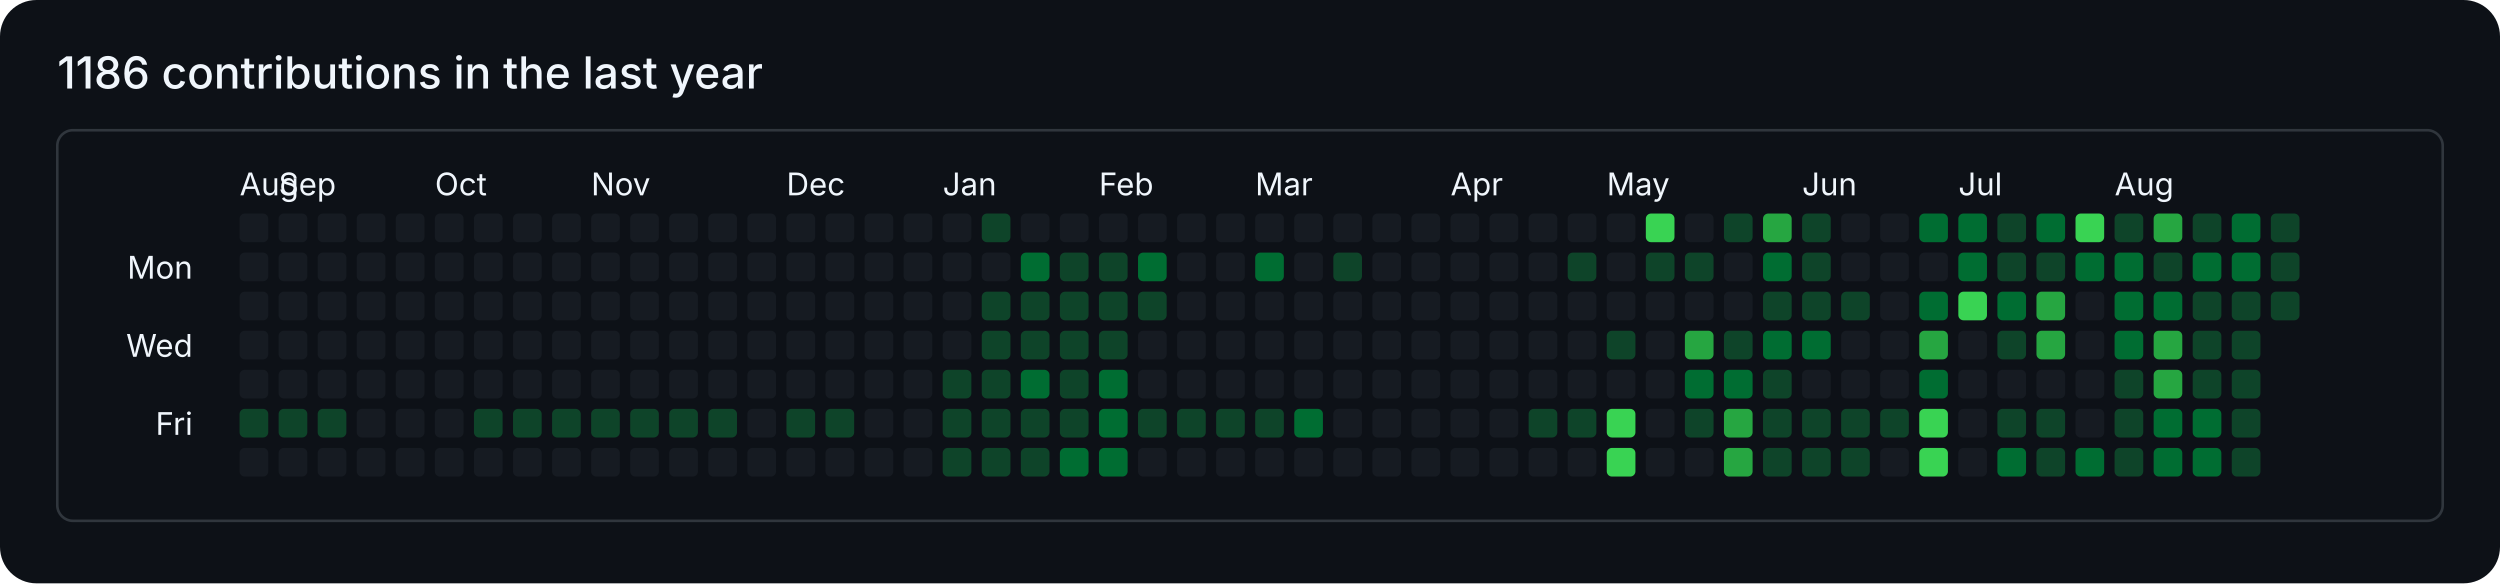
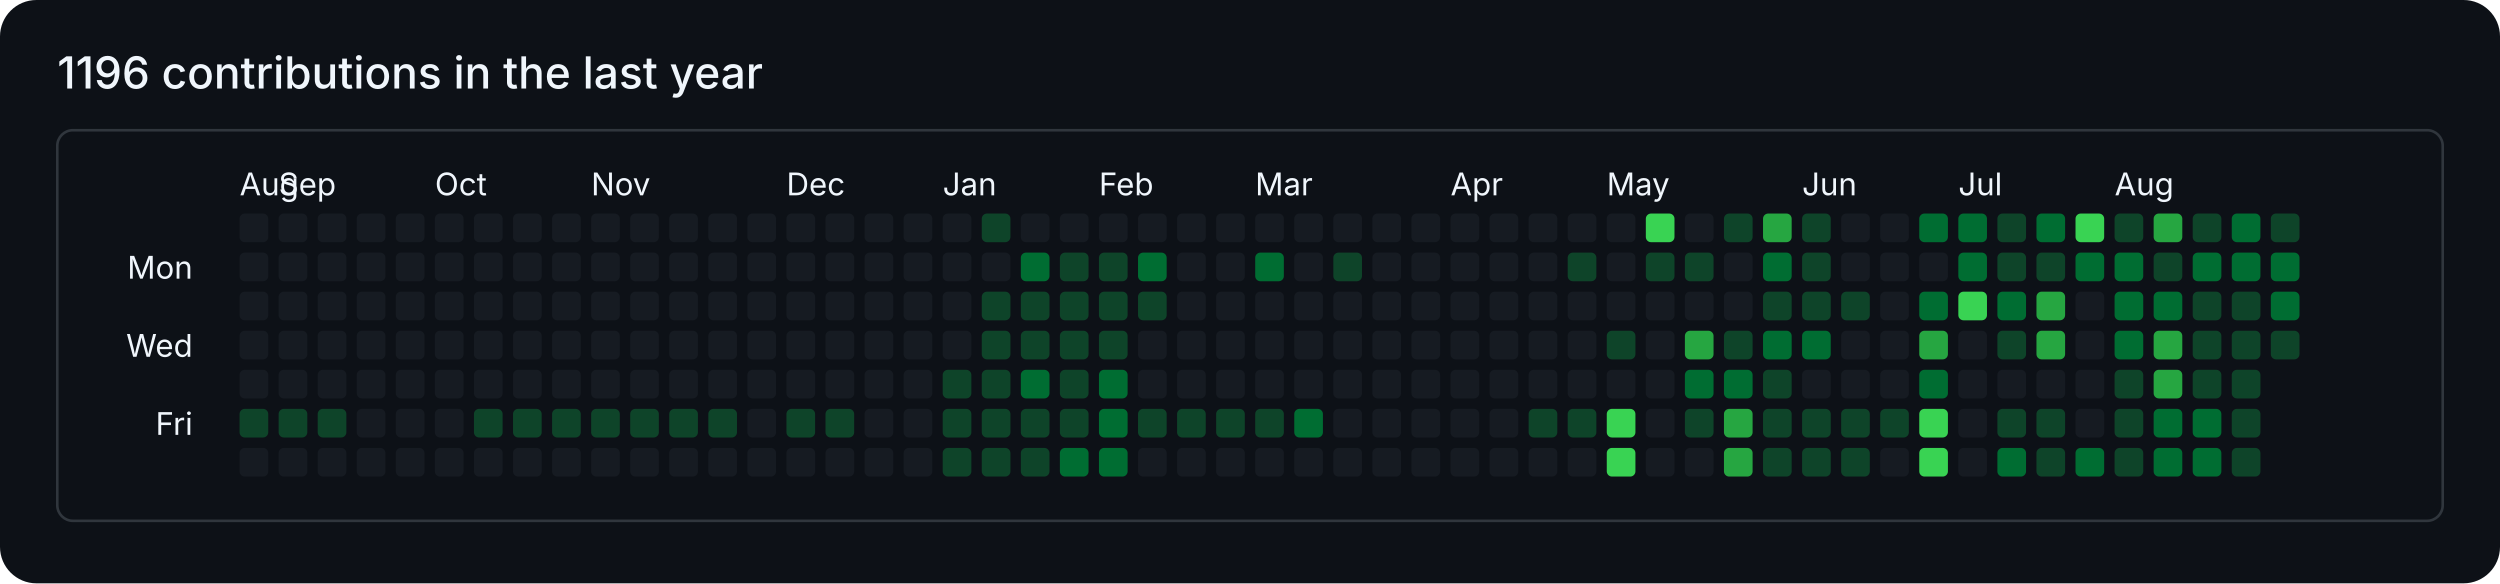
<svg xmlns="http://www.w3.org/2000/svg" width="1200" height="280" viewBox="0 0 960 224" fill="none" role="img" aria-label="AleksZyro GitHub contribution calendar">
  <style>
    .title { font: 500 17px -apple-system, BlinkMacSystemFont, 'Segoe UI', sans-serif; fill: #f0f6fc; }
    .month-label, .weekday-label, .legend, .hint { font: 400 12px -apple-system, BlinkMacSystemFont, 'Segoe UI', sans-serif; fill: #f0f6fc; }
    .hint, .legend-muted { fill: #8b949e; }
    .day-cell { shape-rendering: geometricPrecision; }
  </style>
  <rect width="960" height="224" rx="14" fill="#0d1117" />
-   <text x="22" y="34" class="title">1186 contributions in the last year</text>
+   <text x="22" y="34" class="title">1196 contributions in the last year</text>
  <rect x="22" y="50" width="916" height="150" rx="6" fill="none" stroke="#30363d" />
  <text x="92" y="75" class="month-label">Aug</text>
  <text x="107" y="75" class="month-label">Sep</text>
  <text x="167" y="75" class="month-label">Oct</text>
  <text x="227" y="75" class="month-label">Nov</text>
  <text x="302" y="75" class="month-label">Dec</text>
  <text x="362" y="75" class="month-label">Jan</text>
  <text x="422" y="75" class="month-label">Feb</text>
  <text x="482" y="75" class="month-label">Mar</text>
  <text x="557" y="75" class="month-label">Apr</text>
  <text x="617" y="75" class="month-label">May</text>
  <text x="692" y="75" class="month-label">Jun</text>
  <text x="752" y="75" class="month-label">Jul</text>
  <text x="812" y="75" class="month-label">Aug</text>
  <text x="74" y="107" class="weekday-label" text-anchor="end">Mon</text>
  <text x="74" y="137" class="weekday-label" text-anchor="end">Wed</text>
  <text x="74" y="167" class="weekday-label" text-anchor="end">Fri</text>
  <rect class="day-cell" x="92" y="82" width="11" height="11" rx="2" fill="#161b22" />
  <rect class="day-cell" x="92" y="97" width="11" height="11" rx="2" fill="#161b22" />
  <rect class="day-cell" x="92" y="112" width="11" height="11" rx="2" fill="#161b22" />
  <rect class="day-cell" x="92" y="127" width="11" height="11" rx="2" fill="#161b22" />
  <rect class="day-cell" x="92" y="142" width="11" height="11" rx="2" fill="#161b22" />
  <rect class="day-cell" x="92" y="157" width="11" height="11" rx="2" fill="#0e4429" />
  <rect class="day-cell" x="92" y="172" width="11" height="11" rx="2" fill="#161b22" />
  <rect class="day-cell" x="107" y="82" width="11" height="11" rx="2" fill="#161b22" />
  <rect class="day-cell" x="107" y="97" width="11" height="11" rx="2" fill="#161b22" />
  <rect class="day-cell" x="107" y="112" width="11" height="11" rx="2" fill="#161b22" />
  <rect class="day-cell" x="107" y="127" width="11" height="11" rx="2" fill="#161b22" />
  <rect class="day-cell" x="107" y="142" width="11" height="11" rx="2" fill="#161b22" />
  <rect class="day-cell" x="107" y="157" width="11" height="11" rx="2" fill="#0e4429" />
  <rect class="day-cell" x="107" y="172" width="11" height="11" rx="2" fill="#161b22" />
  <rect class="day-cell" x="122" y="82" width="11" height="11" rx="2" fill="#161b22" />
  <rect class="day-cell" x="122" y="97" width="11" height="11" rx="2" fill="#161b22" />
  <rect class="day-cell" x="122" y="112" width="11" height="11" rx="2" fill="#161b22" />
  <rect class="day-cell" x="122" y="127" width="11" height="11" rx="2" fill="#161b22" />
  <rect class="day-cell" x="122" y="142" width="11" height="11" rx="2" fill="#161b22" />
  <rect class="day-cell" x="122" y="157" width="11" height="11" rx="2" fill="#0e4429" />
  <rect class="day-cell" x="122" y="172" width="11" height="11" rx="2" fill="#161b22" />
  <rect class="day-cell" x="137" y="82" width="11" height="11" rx="2" fill="#161b22" />
  <rect class="day-cell" x="137" y="97" width="11" height="11" rx="2" fill="#161b22" />
  <rect class="day-cell" x="137" y="112" width="11" height="11" rx="2" fill="#161b22" />
  <rect class="day-cell" x="137" y="127" width="11" height="11" rx="2" fill="#161b22" />
  <rect class="day-cell" x="137" y="142" width="11" height="11" rx="2" fill="#161b22" />
  <rect class="day-cell" x="137" y="157" width="11" height="11" rx="2" fill="#161b22" />
  <rect class="day-cell" x="137" y="172" width="11" height="11" rx="2" fill="#161b22" />
  <rect class="day-cell" x="152" y="82" width="11" height="11" rx="2" fill="#161b22" />
  <rect class="day-cell" x="152" y="97" width="11" height="11" rx="2" fill="#161b22" />
  <rect class="day-cell" x="152" y="112" width="11" height="11" rx="2" fill="#161b22" />
  <rect class="day-cell" x="152" y="127" width="11" height="11" rx="2" fill="#161b22" />
  <rect class="day-cell" x="152" y="142" width="11" height="11" rx="2" fill="#161b22" />
  <rect class="day-cell" x="152" y="157" width="11" height="11" rx="2" fill="#161b22" />
  <rect class="day-cell" x="152" y="172" width="11" height="11" rx="2" fill="#161b22" />
  <rect class="day-cell" x="167" y="82" width="11" height="11" rx="2" fill="#161b22" />
  <rect class="day-cell" x="167" y="97" width="11" height="11" rx="2" fill="#161b22" />
  <rect class="day-cell" x="167" y="112" width="11" height="11" rx="2" fill="#161b22" />
  <rect class="day-cell" x="167" y="127" width="11" height="11" rx="2" fill="#161b22" />
  <rect class="day-cell" x="167" y="142" width="11" height="11" rx="2" fill="#161b22" />
  <rect class="day-cell" x="167" y="157" width="11" height="11" rx="2" fill="#161b22" />
  <rect class="day-cell" x="167" y="172" width="11" height="11" rx="2" fill="#161b22" />
  <rect class="day-cell" x="182" y="82" width="11" height="11" rx="2" fill="#161b22" />
  <rect class="day-cell" x="182" y="97" width="11" height="11" rx="2" fill="#161b22" />
  <rect class="day-cell" x="182" y="112" width="11" height="11" rx="2" fill="#161b22" />
  <rect class="day-cell" x="182" y="127" width="11" height="11" rx="2" fill="#161b22" />
  <rect class="day-cell" x="182" y="142" width="11" height="11" rx="2" fill="#161b22" />
  <rect class="day-cell" x="182" y="157" width="11" height="11" rx="2" fill="#0e4429" />
  <rect class="day-cell" x="182" y="172" width="11" height="11" rx="2" fill="#161b22" />
  <rect class="day-cell" x="197" y="82" width="11" height="11" rx="2" fill="#161b22" />
  <rect class="day-cell" x="197" y="97" width="11" height="11" rx="2" fill="#161b22" />
  <rect class="day-cell" x="197" y="112" width="11" height="11" rx="2" fill="#161b22" />
  <rect class="day-cell" x="197" y="127" width="11" height="11" rx="2" fill="#161b22" />
  <rect class="day-cell" x="197" y="142" width="11" height="11" rx="2" fill="#161b22" />
  <rect class="day-cell" x="197" y="157" width="11" height="11" rx="2" fill="#0e4429" />
  <rect class="day-cell" x="197" y="172" width="11" height="11" rx="2" fill="#161b22" />
  <rect class="day-cell" x="212" y="82" width="11" height="11" rx="2" fill="#161b22" />
  <rect class="day-cell" x="212" y="97" width="11" height="11" rx="2" fill="#161b22" />
  <rect class="day-cell" x="212" y="112" width="11" height="11" rx="2" fill="#161b22" />
  <rect class="day-cell" x="212" y="127" width="11" height="11" rx="2" fill="#161b22" />
  <rect class="day-cell" x="212" y="142" width="11" height="11" rx="2" fill="#161b22" />
  <rect class="day-cell" x="212" y="157" width="11" height="11" rx="2" fill="#0e4429" />
  <rect class="day-cell" x="212" y="172" width="11" height="11" rx="2" fill="#161b22" />
  <rect class="day-cell" x="227" y="82" width="11" height="11" rx="2" fill="#161b22" />
  <rect class="day-cell" x="227" y="97" width="11" height="11" rx="2" fill="#161b22" />
  <rect class="day-cell" x="227" y="112" width="11" height="11" rx="2" fill="#161b22" />
  <rect class="day-cell" x="227" y="127" width="11" height="11" rx="2" fill="#161b22" />
  <rect class="day-cell" x="227" y="142" width="11" height="11" rx="2" fill="#161b22" />
  <rect class="day-cell" x="227" y="157" width="11" height="11" rx="2" fill="#0e4429" />
  <rect class="day-cell" x="227" y="172" width="11" height="11" rx="2" fill="#161b22" />
  <rect class="day-cell" x="242" y="82" width="11" height="11" rx="2" fill="#161b22" />
  <rect class="day-cell" x="242" y="97" width="11" height="11" rx="2" fill="#161b22" />
  <rect class="day-cell" x="242" y="112" width="11" height="11" rx="2" fill="#161b22" />
  <rect class="day-cell" x="242" y="127" width="11" height="11" rx="2" fill="#161b22" />
  <rect class="day-cell" x="242" y="142" width="11" height="11" rx="2" fill="#161b22" />
  <rect class="day-cell" x="242" y="157" width="11" height="11" rx="2" fill="#0e4429" />
  <rect class="day-cell" x="242" y="172" width="11" height="11" rx="2" fill="#161b22" />
  <rect class="day-cell" x="257" y="82" width="11" height="11" rx="2" fill="#161b22" />
  <rect class="day-cell" x="257" y="97" width="11" height="11" rx="2" fill="#161b22" />
  <rect class="day-cell" x="257" y="112" width="11" height="11" rx="2" fill="#161b22" />
  <rect class="day-cell" x="257" y="127" width="11" height="11" rx="2" fill="#161b22" />
  <rect class="day-cell" x="257" y="142" width="11" height="11" rx="2" fill="#161b22" />
  <rect class="day-cell" x="257" y="157" width="11" height="11" rx="2" fill="#0e4429" />
  <rect class="day-cell" x="257" y="172" width="11" height="11" rx="2" fill="#161b22" />
  <rect class="day-cell" x="272" y="82" width="11" height="11" rx="2" fill="#161b22" />
  <rect class="day-cell" x="272" y="97" width="11" height="11" rx="2" fill="#161b22" />
  <rect class="day-cell" x="272" y="112" width="11" height="11" rx="2" fill="#161b22" />
  <rect class="day-cell" x="272" y="127" width="11" height="11" rx="2" fill="#161b22" />
  <rect class="day-cell" x="272" y="142" width="11" height="11" rx="2" fill="#161b22" />
  <rect class="day-cell" x="272" y="157" width="11" height="11" rx="2" fill="#0e4429" />
  <rect class="day-cell" x="272" y="172" width="11" height="11" rx="2" fill="#161b22" />
  <rect class="day-cell" x="287" y="82" width="11" height="11" rx="2" fill="#161b22" />
  <rect class="day-cell" x="287" y="97" width="11" height="11" rx="2" fill="#161b22" />
  <rect class="day-cell" x="287" y="112" width="11" height="11" rx="2" fill="#161b22" />
  <rect class="day-cell" x="287" y="127" width="11" height="11" rx="2" fill="#161b22" />
  <rect class="day-cell" x="287" y="142" width="11" height="11" rx="2" fill="#161b22" />
  <rect class="day-cell" x="287" y="157" width="11" height="11" rx="2" fill="#161b22" />
  <rect class="day-cell" x="287" y="172" width="11" height="11" rx="2" fill="#161b22" />
  <rect class="day-cell" x="302" y="82" width="11" height="11" rx="2" fill="#161b22" />
  <rect class="day-cell" x="302" y="97" width="11" height="11" rx="2" fill="#161b22" />
  <rect class="day-cell" x="302" y="112" width="11" height="11" rx="2" fill="#161b22" />
  <rect class="day-cell" x="302" y="127" width="11" height="11" rx="2" fill="#161b22" />
  <rect class="day-cell" x="302" y="142" width="11" height="11" rx="2" fill="#161b22" />
  <rect class="day-cell" x="302" y="157" width="11" height="11" rx="2" fill="#0e4429" />
  <rect class="day-cell" x="302" y="172" width="11" height="11" rx="2" fill="#161b22" />
  <rect class="day-cell" x="317" y="82" width="11" height="11" rx="2" fill="#161b22" />
  <rect class="day-cell" x="317" y="97" width="11" height="11" rx="2" fill="#161b22" />
  <rect class="day-cell" x="317" y="112" width="11" height="11" rx="2" fill="#161b22" />
  <rect class="day-cell" x="317" y="127" width="11" height="11" rx="2" fill="#161b22" />
  <rect class="day-cell" x="317" y="142" width="11" height="11" rx="2" fill="#161b22" />
  <rect class="day-cell" x="317" y="157" width="11" height="11" rx="2" fill="#0e4429" />
  <rect class="day-cell" x="317" y="172" width="11" height="11" rx="2" fill="#161b22" />
  <rect class="day-cell" x="332" y="82" width="11" height="11" rx="2" fill="#161b22" />
  <rect class="day-cell" x="332" y="97" width="11" height="11" rx="2" fill="#161b22" />
  <rect class="day-cell" x="332" y="112" width="11" height="11" rx="2" fill="#161b22" />
  <rect class="day-cell" x="332" y="127" width="11" height="11" rx="2" fill="#161b22" />
  <rect class="day-cell" x="332" y="142" width="11" height="11" rx="2" fill="#161b22" />
  <rect class="day-cell" x="332" y="157" width="11" height="11" rx="2" fill="#161b22" />
  <rect class="day-cell" x="332" y="172" width="11" height="11" rx="2" fill="#161b22" />
  <rect class="day-cell" x="347" y="82" width="11" height="11" rx="2" fill="#161b22" />
  <rect class="day-cell" x="347" y="97" width="11" height="11" rx="2" fill="#161b22" />
  <rect class="day-cell" x="347" y="112" width="11" height="11" rx="2" fill="#161b22" />
  <rect class="day-cell" x="347" y="127" width="11" height="11" rx="2" fill="#161b22" />
  <rect class="day-cell" x="347" y="142" width="11" height="11" rx="2" fill="#161b22" />
  <rect class="day-cell" x="347" y="157" width="11" height="11" rx="2" fill="#161b22" />
  <rect class="day-cell" x="347" y="172" width="11" height="11" rx="2" fill="#161b22" />
  <rect class="day-cell" x="362" y="82" width="11" height="11" rx="2" fill="#161b22" />
  <rect class="day-cell" x="362" y="97" width="11" height="11" rx="2" fill="#161b22" />
  <rect class="day-cell" x="362" y="112" width="11" height="11" rx="2" fill="#161b22" />
  <rect class="day-cell" x="362" y="127" width="11" height="11" rx="2" fill="#161b22" />
  <rect class="day-cell" x="362" y="142" width="11" height="11" rx="2" fill="#0e4429" />
  <rect class="day-cell" x="362" y="157" width="11" height="11" rx="2" fill="#0e4429" />
  <rect class="day-cell" x="362" y="172" width="11" height="11" rx="2" fill="#0e4429" />
  <rect class="day-cell" x="377" y="82" width="11" height="11" rx="2" fill="#0e4429" />
  <rect class="day-cell" x="377" y="97" width="11" height="11" rx="2" fill="#161b22" />
  <rect class="day-cell" x="377" y="112" width="11" height="11" rx="2" fill="#0e4429" />
  <rect class="day-cell" x="377" y="127" width="11" height="11" rx="2" fill="#0e4429" />
  <rect class="day-cell" x="377" y="142" width="11" height="11" rx="2" fill="#0e4429" />
  <rect class="day-cell" x="377" y="157" width="11" height="11" rx="2" fill="#0e4429" />
  <rect class="day-cell" x="377" y="172" width="11" height="11" rx="2" fill="#0e4429" />
  <rect class="day-cell" x="392" y="82" width="11" height="11" rx="2" fill="#161b22" />
  <rect class="day-cell" x="392" y="97" width="11" height="11" rx="2" fill="#006d32" />
  <rect class="day-cell" x="392" y="112" width="11" height="11" rx="2" fill="#0e4429" />
  <rect class="day-cell" x="392" y="127" width="11" height="11" rx="2" fill="#0e4429" />
  <rect class="day-cell" x="392" y="142" width="11" height="11" rx="2" fill="#006d32" />
  <rect class="day-cell" x="392" y="157" width="11" height="11" rx="2" fill="#0e4429" />
  <rect class="day-cell" x="392" y="172" width="11" height="11" rx="2" fill="#0e4429" />
  <rect class="day-cell" x="407" y="82" width="11" height="11" rx="2" fill="#161b22" />
  <rect class="day-cell" x="407" y="97" width="11" height="11" rx="2" fill="#0e4429" />
  <rect class="day-cell" x="407" y="112" width="11" height="11" rx="2" fill="#0e4429" />
  <rect class="day-cell" x="407" y="127" width="11" height="11" rx="2" fill="#0e4429" />
  <rect class="day-cell" x="407" y="142" width="11" height="11" rx="2" fill="#0e4429" />
  <rect class="day-cell" x="407" y="157" width="11" height="11" rx="2" fill="#0e4429" />
  <rect class="day-cell" x="407" y="172" width="11" height="11" rx="2" fill="#006d32" />
  <rect class="day-cell" x="422" y="82" width="11" height="11" rx="2" fill="#161b22" />
  <rect class="day-cell" x="422" y="97" width="11" height="11" rx="2" fill="#0e4429" />
  <rect class="day-cell" x="422" y="112" width="11" height="11" rx="2" fill="#0e4429" />
  <rect class="day-cell" x="422" y="127" width="11" height="11" rx="2" fill="#0e4429" />
  <rect class="day-cell" x="422" y="142" width="11" height="11" rx="2" fill="#006d32" />
  <rect class="day-cell" x="422" y="157" width="11" height="11" rx="2" fill="#006d32" />
  <rect class="day-cell" x="422" y="172" width="11" height="11" rx="2" fill="#006d32" />
  <rect class="day-cell" x="437" y="82" width="11" height="11" rx="2" fill="#161b22" />
  <rect class="day-cell" x="437" y="97" width="11" height="11" rx="2" fill="#006d32" />
  <rect class="day-cell" x="437" y="112" width="11" height="11" rx="2" fill="#0e4429" />
  <rect class="day-cell" x="437" y="127" width="11" height="11" rx="2" fill="#161b22" />
  <rect class="day-cell" x="437" y="142" width="11" height="11" rx="2" fill="#161b22" />
  <rect class="day-cell" x="437" y="157" width="11" height="11" rx="2" fill="#0e4429" />
  <rect class="day-cell" x="437" y="172" width="11" height="11" rx="2" fill="#161b22" />
  <rect class="day-cell" x="452" y="82" width="11" height="11" rx="2" fill="#161b22" />
  <rect class="day-cell" x="452" y="97" width="11" height="11" rx="2" fill="#161b22" />
  <rect class="day-cell" x="452" y="112" width="11" height="11" rx="2" fill="#161b22" />
  <rect class="day-cell" x="452" y="127" width="11" height="11" rx="2" fill="#161b22" />
  <rect class="day-cell" x="452" y="142" width="11" height="11" rx="2" fill="#161b22" />
  <rect class="day-cell" x="452" y="157" width="11" height="11" rx="2" fill="#0e4429" />
  <rect class="day-cell" x="452" y="172" width="11" height="11" rx="2" fill="#161b22" />
  <rect class="day-cell" x="467" y="82" width="11" height="11" rx="2" fill="#161b22" />
  <rect class="day-cell" x="467" y="97" width="11" height="11" rx="2" fill="#161b22" />
  <rect class="day-cell" x="467" y="112" width="11" height="11" rx="2" fill="#161b22" />
  <rect class="day-cell" x="467" y="127" width="11" height="11" rx="2" fill="#161b22" />
  <rect class="day-cell" x="467" y="142" width="11" height="11" rx="2" fill="#161b22" />
  <rect class="day-cell" x="467" y="157" width="11" height="11" rx="2" fill="#0e4429" />
  <rect class="day-cell" x="467" y="172" width="11" height="11" rx="2" fill="#161b22" />
  <rect class="day-cell" x="482" y="82" width="11" height="11" rx="2" fill="#161b22" />
  <rect class="day-cell" x="482" y="97" width="11" height="11" rx="2" fill="#006d32" />
  <rect class="day-cell" x="482" y="112" width="11" height="11" rx="2" fill="#161b22" />
  <rect class="day-cell" x="482" y="127" width="11" height="11" rx="2" fill="#161b22" />
  <rect class="day-cell" x="482" y="142" width="11" height="11" rx="2" fill="#161b22" />
  <rect class="day-cell" x="482" y="157" width="11" height="11" rx="2" fill="#0e4429" />
  <rect class="day-cell" x="482" y="172" width="11" height="11" rx="2" fill="#161b22" />
  <rect class="day-cell" x="497" y="82" width="11" height="11" rx="2" fill="#161b22" />
  <rect class="day-cell" x="497" y="97" width="11" height="11" rx="2" fill="#161b22" />
  <rect class="day-cell" x="497" y="112" width="11" height="11" rx="2" fill="#161b22" />
  <rect class="day-cell" x="497" y="127" width="11" height="11" rx="2" fill="#161b22" />
  <rect class="day-cell" x="497" y="142" width="11" height="11" rx="2" fill="#161b22" />
  <rect class="day-cell" x="497" y="157" width="11" height="11" rx="2" fill="#006d32" />
  <rect class="day-cell" x="497" y="172" width="11" height="11" rx="2" fill="#161b22" />
  <rect class="day-cell" x="512" y="82" width="11" height="11" rx="2" fill="#161b22" />
  <rect class="day-cell" x="512" y="97" width="11" height="11" rx="2" fill="#0e4429" />
  <rect class="day-cell" x="512" y="112" width="11" height="11" rx="2" fill="#161b22" />
  <rect class="day-cell" x="512" y="127" width="11" height="11" rx="2" fill="#161b22" />
  <rect class="day-cell" x="512" y="142" width="11" height="11" rx="2" fill="#161b22" />
  <rect class="day-cell" x="512" y="157" width="11" height="11" rx="2" fill="#161b22" />
  <rect class="day-cell" x="512" y="172" width="11" height="11" rx="2" fill="#161b22" />
  <rect class="day-cell" x="527" y="82" width="11" height="11" rx="2" fill="#161b22" />
  <rect class="day-cell" x="527" y="97" width="11" height="11" rx="2" fill="#161b22" />
  <rect class="day-cell" x="527" y="112" width="11" height="11" rx="2" fill="#161b22" />
  <rect class="day-cell" x="527" y="127" width="11" height="11" rx="2" fill="#161b22" />
  <rect class="day-cell" x="527" y="142" width="11" height="11" rx="2" fill="#161b22" />
  <rect class="day-cell" x="527" y="157" width="11" height="11" rx="2" fill="#161b22" />
  <rect class="day-cell" x="527" y="172" width="11" height="11" rx="2" fill="#161b22" />
  <rect class="day-cell" x="542" y="82" width="11" height="11" rx="2" fill="#161b22" />
  <rect class="day-cell" x="542" y="97" width="11" height="11" rx="2" fill="#161b22" />
  <rect class="day-cell" x="542" y="112" width="11" height="11" rx="2" fill="#161b22" />
  <rect class="day-cell" x="542" y="127" width="11" height="11" rx="2" fill="#161b22" />
  <rect class="day-cell" x="542" y="142" width="11" height="11" rx="2" fill="#161b22" />
  <rect class="day-cell" x="542" y="157" width="11" height="11" rx="2" fill="#161b22" />
  <rect class="day-cell" x="542" y="172" width="11" height="11" rx="2" fill="#161b22" />
  <rect class="day-cell" x="557" y="82" width="11" height="11" rx="2" fill="#161b22" />
  <rect class="day-cell" x="557" y="97" width="11" height="11" rx="2" fill="#161b22" />
  <rect class="day-cell" x="557" y="112" width="11" height="11" rx="2" fill="#161b22" />
  <rect class="day-cell" x="557" y="127" width="11" height="11" rx="2" fill="#161b22" />
  <rect class="day-cell" x="557" y="142" width="11" height="11" rx="2" fill="#161b22" />
  <rect class="day-cell" x="557" y="157" width="11" height="11" rx="2" fill="#161b22" />
  <rect class="day-cell" x="557" y="172" width="11" height="11" rx="2" fill="#161b22" />
  <rect class="day-cell" x="572" y="82" width="11" height="11" rx="2" fill="#161b22" />
  <rect class="day-cell" x="572" y="97" width="11" height="11" rx="2" fill="#161b22" />
  <rect class="day-cell" x="572" y="112" width="11" height="11" rx="2" fill="#161b22" />
  <rect class="day-cell" x="572" y="127" width="11" height="11" rx="2" fill="#161b22" />
  <rect class="day-cell" x="572" y="142" width="11" height="11" rx="2" fill="#161b22" />
  <rect class="day-cell" x="572" y="157" width="11" height="11" rx="2" fill="#161b22" />
  <rect class="day-cell" x="572" y="172" width="11" height="11" rx="2" fill="#161b22" />
  <rect class="day-cell" x="587" y="82" width="11" height="11" rx="2" fill="#161b22" />
  <rect class="day-cell" x="587" y="97" width="11" height="11" rx="2" fill="#161b22" />
  <rect class="day-cell" x="587" y="112" width="11" height="11" rx="2" fill="#161b22" />
  <rect class="day-cell" x="587" y="127" width="11" height="11" rx="2" fill="#161b22" />
  <rect class="day-cell" x="587" y="142" width="11" height="11" rx="2" fill="#161b22" />
  <rect class="day-cell" x="587" y="157" width="11" height="11" rx="2" fill="#0e4429" />
  <rect class="day-cell" x="587" y="172" width="11" height="11" rx="2" fill="#161b22" />
  <rect class="day-cell" x="602" y="82" width="11" height="11" rx="2" fill="#161b22" />
  <rect class="day-cell" x="602" y="97" width="11" height="11" rx="2" fill="#0e4429" />
  <rect class="day-cell" x="602" y="112" width="11" height="11" rx="2" fill="#161b22" />
  <rect class="day-cell" x="602" y="127" width="11" height="11" rx="2" fill="#161b22" />
  <rect class="day-cell" x="602" y="142" width="11" height="11" rx="2" fill="#161b22" />
  <rect class="day-cell" x="602" y="157" width="11" height="11" rx="2" fill="#0e4429" />
  <rect class="day-cell" x="602" y="172" width="11" height="11" rx="2" fill="#161b22" />
  <rect class="day-cell" x="617" y="82" width="11" height="11" rx="2" fill="#161b22" />
  <rect class="day-cell" x="617" y="97" width="11" height="11" rx="2" fill="#161b22" />
  <rect class="day-cell" x="617" y="112" width="11" height="11" rx="2" fill="#161b22" />
  <rect class="day-cell" x="617" y="127" width="11" height="11" rx="2" fill="#0e4429" />
  <rect class="day-cell" x="617" y="142" width="11" height="11" rx="2" fill="#161b22" />
  <rect class="day-cell" x="617" y="157" width="11" height="11" rx="2" fill="#39d353" />
  <rect class="day-cell" x="617" y="172" width="11" height="11" rx="2" fill="#39d353" />
  <rect class="day-cell" x="632" y="82" width="11" height="11" rx="2" fill="#39d353" />
  <rect class="day-cell" x="632" y="97" width="11" height="11" rx="2" fill="#0e4429" />
  <rect class="day-cell" x="632" y="112" width="11" height="11" rx="2" fill="#161b22" />
  <rect class="day-cell" x="632" y="127" width="11" height="11" rx="2" fill="#161b22" />
  <rect class="day-cell" x="632" y="142" width="11" height="11" rx="2" fill="#161b22" />
  <rect class="day-cell" x="632" y="157" width="11" height="11" rx="2" fill="#161b22" />
  <rect class="day-cell" x="632" y="172" width="11" height="11" rx="2" fill="#161b22" />
  <rect class="day-cell" x="647" y="82" width="11" height="11" rx="2" fill="#161b22" />
  <rect class="day-cell" x="647" y="97" width="11" height="11" rx="2" fill="#0e4429" />
  <rect class="day-cell" x="647" y="112" width="11" height="11" rx="2" fill="#161b22" />
  <rect class="day-cell" x="647" y="127" width="11" height="11" rx="2" fill="#26a641" />
  <rect class="day-cell" x="647" y="142" width="11" height="11" rx="2" fill="#006d32" />
  <rect class="day-cell" x="647" y="157" width="11" height="11" rx="2" fill="#0e4429" />
  <rect class="day-cell" x="647" y="172" width="11" height="11" rx="2" fill="#161b22" />
  <rect class="day-cell" x="662" y="82" width="11" height="11" rx="2" fill="#0e4429" />
  <rect class="day-cell" x="662" y="97" width="11" height="11" rx="2" fill="#161b22" />
  <rect class="day-cell" x="662" y="112" width="11" height="11" rx="2" fill="#161b22" />
  <rect class="day-cell" x="662" y="127" width="11" height="11" rx="2" fill="#0e4429" />
  <rect class="day-cell" x="662" y="142" width="11" height="11" rx="2" fill="#006d32" />
  <rect class="day-cell" x="662" y="157" width="11" height="11" rx="2" fill="#26a641" />
  <rect class="day-cell" x="662" y="172" width="11" height="11" rx="2" fill="#26a641" />
  <rect class="day-cell" x="677" y="82" width="11" height="11" rx="2" fill="#26a641" />
  <rect class="day-cell" x="677" y="97" width="11" height="11" rx="2" fill="#006d32" />
  <rect class="day-cell" x="677" y="112" width="11" height="11" rx="2" fill="#0e4429" />
  <rect class="day-cell" x="677" y="127" width="11" height="11" rx="2" fill="#006d32" />
  <rect class="day-cell" x="677" y="142" width="11" height="11" rx="2" fill="#0e4429" />
  <rect class="day-cell" x="677" y="157" width="11" height="11" rx="2" fill="#0e4429" />
  <rect class="day-cell" x="677" y="172" width="11" height="11" rx="2" fill="#0e4429" />
  <rect class="day-cell" x="692" y="82" width="11" height="11" rx="2" fill="#0e4429" />
  <rect class="day-cell" x="692" y="97" width="11" height="11" rx="2" fill="#0e4429" />
  <rect class="day-cell" x="692" y="112" width="11" height="11" rx="2" fill="#0e4429" />
  <rect class="day-cell" x="692" y="127" width="11" height="11" rx="2" fill="#006d32" />
  <rect class="day-cell" x="692" y="142" width="11" height="11" rx="2" fill="#161b22" />
  <rect class="day-cell" x="692" y="157" width="11" height="11" rx="2" fill="#0e4429" />
  <rect class="day-cell" x="692" y="172" width="11" height="11" rx="2" fill="#0e4429" />
  <rect class="day-cell" x="707" y="82" width="11" height="11" rx="2" fill="#161b22" />
  <rect class="day-cell" x="707" y="97" width="11" height="11" rx="2" fill="#161b22" />
  <rect class="day-cell" x="707" y="112" width="11" height="11" rx="2" fill="#0e4429" />
  <rect class="day-cell" x="707" y="127" width="11" height="11" rx="2" fill="#161b22" />
  <rect class="day-cell" x="707" y="142" width="11" height="11" rx="2" fill="#161b22" />
  <rect class="day-cell" x="707" y="157" width="11" height="11" rx="2" fill="#0e4429" />
  <rect class="day-cell" x="707" y="172" width="11" height="11" rx="2" fill="#0e4429" />
  <rect class="day-cell" x="722" y="82" width="11" height="11" rx="2" fill="#161b22" />
  <rect class="day-cell" x="722" y="97" width="11" height="11" rx="2" fill="#161b22" />
  <rect class="day-cell" x="722" y="112" width="11" height="11" rx="2" fill="#161b22" />
  <rect class="day-cell" x="722" y="127" width="11" height="11" rx="2" fill="#161b22" />
  <rect class="day-cell" x="722" y="142" width="11" height="11" rx="2" fill="#161b22" />
  <rect class="day-cell" x="722" y="157" width="11" height="11" rx="2" fill="#0e4429" />
  <rect class="day-cell" x="722" y="172" width="11" height="11" rx="2" fill="#161b22" />
  <rect class="day-cell" x="737" y="82" width="11" height="11" rx="2" fill="#006d32" />
  <rect class="day-cell" x="737" y="97" width="11" height="11" rx="2" fill="#161b22" />
  <rect class="day-cell" x="737" y="112" width="11" height="11" rx="2" fill="#006d32" />
  <rect class="day-cell" x="737" y="127" width="11" height="11" rx="2" fill="#26a641" />
  <rect class="day-cell" x="737" y="142" width="11" height="11" rx="2" fill="#006d32" />
  <rect class="day-cell" x="737" y="157" width="11" height="11" rx="2" fill="#39d353" />
  <rect class="day-cell" x="737" y="172" width="11" height="11" rx="2" fill="#39d353" />
  <rect class="day-cell" x="752" y="82" width="11" height="11" rx="2" fill="#006d32" />
  <rect class="day-cell" x="752" y="97" width="11" height="11" rx="2" fill="#006d32" />
  <rect class="day-cell" x="752" y="112" width="11" height="11" rx="2" fill="#39d353" />
  <rect class="day-cell" x="752" y="127" width="11" height="11" rx="2" fill="#161b22" />
  <rect class="day-cell" x="752" y="142" width="11" height="11" rx="2" fill="#161b22" />
  <rect class="day-cell" x="752" y="157" width="11" height="11" rx="2" fill="#161b22" />
  <rect class="day-cell" x="752" y="172" width="11" height="11" rx="2" fill="#161b22" />
  <rect class="day-cell" x="767" y="82" width="11" height="11" rx="2" fill="#0e4429" />
  <rect class="day-cell" x="767" y="97" width="11" height="11" rx="2" fill="#0e4429" />
  <rect class="day-cell" x="767" y="112" width="11" height="11" rx="2" fill="#006d32" />
  <rect class="day-cell" x="767" y="127" width="11" height="11" rx="2" fill="#0e4429" />
  <rect class="day-cell" x="767" y="142" width="11" height="11" rx="2" fill="#161b22" />
  <rect class="day-cell" x="767" y="157" width="11" height="11" rx="2" fill="#0e4429" />
  <rect class="day-cell" x="767" y="172" width="11" height="11" rx="2" fill="#006d32" />
  <rect class="day-cell" x="782" y="82" width="11" height="11" rx="2" fill="#006d32" />
  <rect class="day-cell" x="782" y="97" width="11" height="11" rx="2" fill="#0e4429" />
  <rect class="day-cell" x="782" y="112" width="11" height="11" rx="2" fill="#26a641" />
  <rect class="day-cell" x="782" y="127" width="11" height="11" rx="2" fill="#26a641" />
  <rect class="day-cell" x="782" y="142" width="11" height="11" rx="2" fill="#161b22" />
  <rect class="day-cell" x="782" y="157" width="11" height="11" rx="2" fill="#0e4429" />
  <rect class="day-cell" x="782" y="172" width="11" height="11" rx="2" fill="#0e4429" />
  <rect class="day-cell" x="797" y="82" width="11" height="11" rx="2" fill="#39d353" />
  <rect class="day-cell" x="797" y="97" width="11" height="11" rx="2" fill="#006d32" />
  <rect class="day-cell" x="797" y="112" width="11" height="11" rx="2" fill="#161b22" />
  <rect class="day-cell" x="797" y="127" width="11" height="11" rx="2" fill="#161b22" />
  <rect class="day-cell" x="797" y="142" width="11" height="11" rx="2" fill="#161b22" />
  <rect class="day-cell" x="797" y="157" width="11" height="11" rx="2" fill="#161b22" />
  <rect class="day-cell" x="797" y="172" width="11" height="11" rx="2" fill="#006d32" />
  <rect class="day-cell" x="812" y="82" width="11" height="11" rx="2" fill="#0e4429" />
  <rect class="day-cell" x="812" y="97" width="11" height="11" rx="2" fill="#006d32" />
  <rect class="day-cell" x="812" y="112" width="11" height="11" rx="2" fill="#006d32" />
  <rect class="day-cell" x="812" y="127" width="11" height="11" rx="2" fill="#006d32" />
  <rect class="day-cell" x="812" y="142" width="11" height="11" rx="2" fill="#0e4429" />
  <rect class="day-cell" x="812" y="157" width="11" height="11" rx="2" fill="#0e4429" />
  <rect class="day-cell" x="812" y="172" width="11" height="11" rx="2" fill="#0e4429" />
  <rect class="day-cell" x="827" y="82" width="11" height="11" rx="2" fill="#26a641" />
  <rect class="day-cell" x="827" y="97" width="11" height="11" rx="2" fill="#0e4429" />
  <rect class="day-cell" x="827" y="112" width="11" height="11" rx="2" fill="#006d32" />
  <rect class="day-cell" x="827" y="127" width="11" height="11" rx="2" fill="#26a641" />
  <rect class="day-cell" x="827" y="142" width="11" height="11" rx="2" fill="#26a641" />
  <rect class="day-cell" x="827" y="157" width="11" height="11" rx="2" fill="#006d32" />
  <rect class="day-cell" x="827" y="172" width="11" height="11" rx="2" fill="#006d32" />
  <rect class="day-cell" x="842" y="82" width="11" height="11" rx="2" fill="#0e4429" />
  <rect class="day-cell" x="842" y="97" width="11" height="11" rx="2" fill="#006d32" />
  <rect class="day-cell" x="842" y="112" width="11" height="11" rx="2" fill="#0e4429" />
  <rect class="day-cell" x="842" y="127" width="11" height="11" rx="2" fill="#0e4429" />
  <rect class="day-cell" x="842" y="142" width="11" height="11" rx="2" fill="#0e4429" />
  <rect class="day-cell" x="842" y="157" width="11" height="11" rx="2" fill="#006d32" />
  <rect class="day-cell" x="842" y="172" width="11" height="11" rx="2" fill="#006d32" />
  <rect class="day-cell" x="857" y="82" width="11" height="11" rx="2" fill="#006d32" />
  <rect class="day-cell" x="857" y="97" width="11" height="11" rx="2" fill="#006d32" />
  <rect class="day-cell" x="857" y="112" width="11" height="11" rx="2" fill="#0e4429" />
  <rect class="day-cell" x="857" y="127" width="11" height="11" rx="2" fill="#0e4429" />
  <rect class="day-cell" x="857" y="142" width="11" height="11" rx="2" fill="#0e4429" />
  <rect class="day-cell" x="857" y="157" width="11" height="11" rx="2" fill="#0e4429" />
  <rect class="day-cell" x="857" y="172" width="11" height="11" rx="2" fill="#0e4429" />
  <rect class="day-cell" x="872" y="82" width="11" height="11" rx="2" fill="#0e4429" />
-   <rect class="day-cell" x="872" y="97" width="11" height="11" rx="2" fill="#0e4429" />
-   <rect class="day-cell" x="872" y="112" width="11" height="11" rx="2" fill="#0e4429" />
+   <rect class="day-cell" x="872" y="97" width="11" height="11" rx="2" fill="#006d32" />
+   <rect class="day-cell" x="872" y="112" width="11" height="11" rx="2" fill="#006d32" />
+   <rect class="day-cell" x="872" y="127" width="11" height="11" rx="2" fill="#0e4429" />
</svg>
